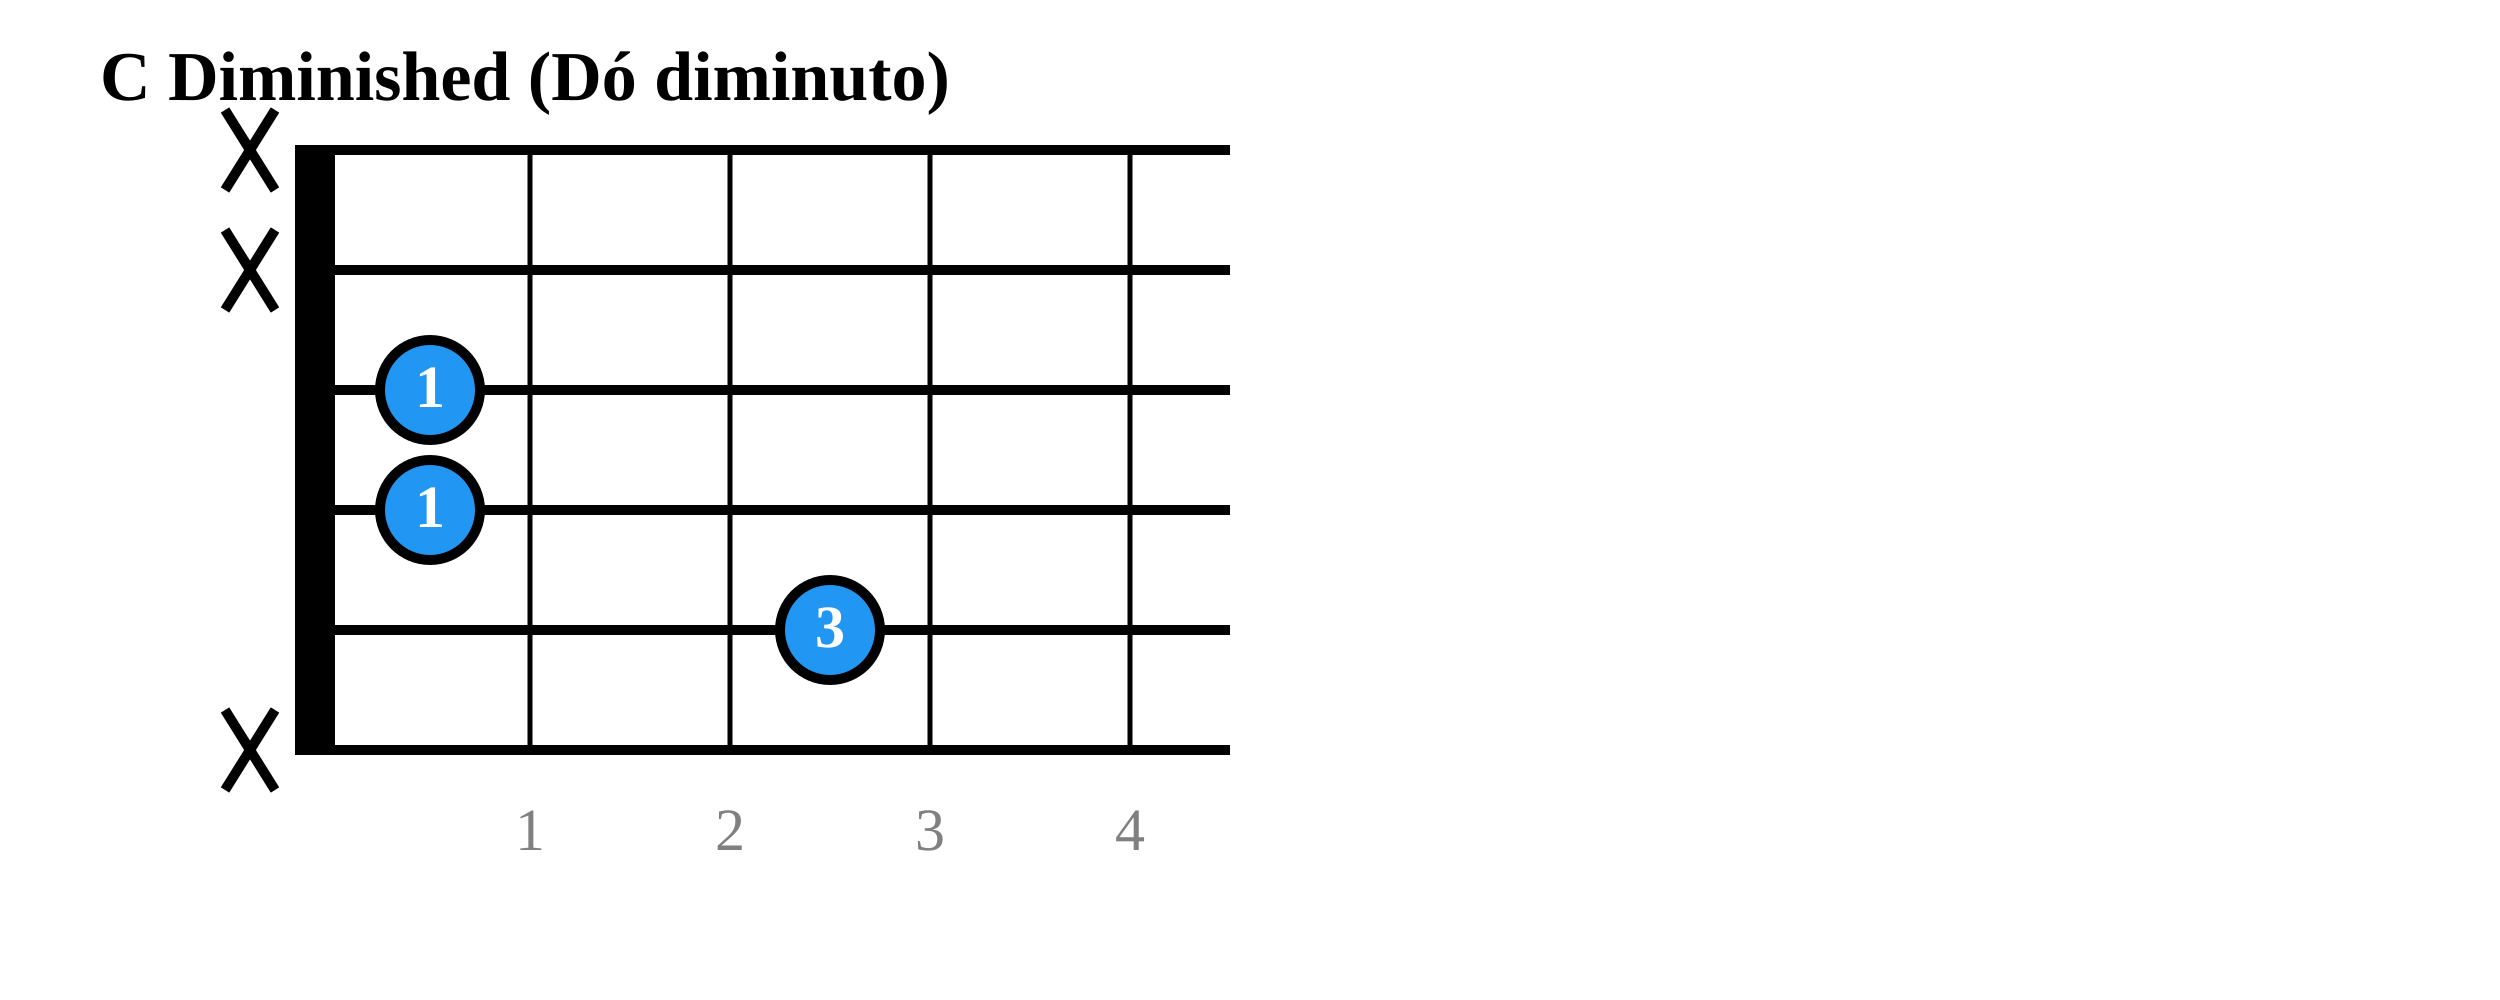
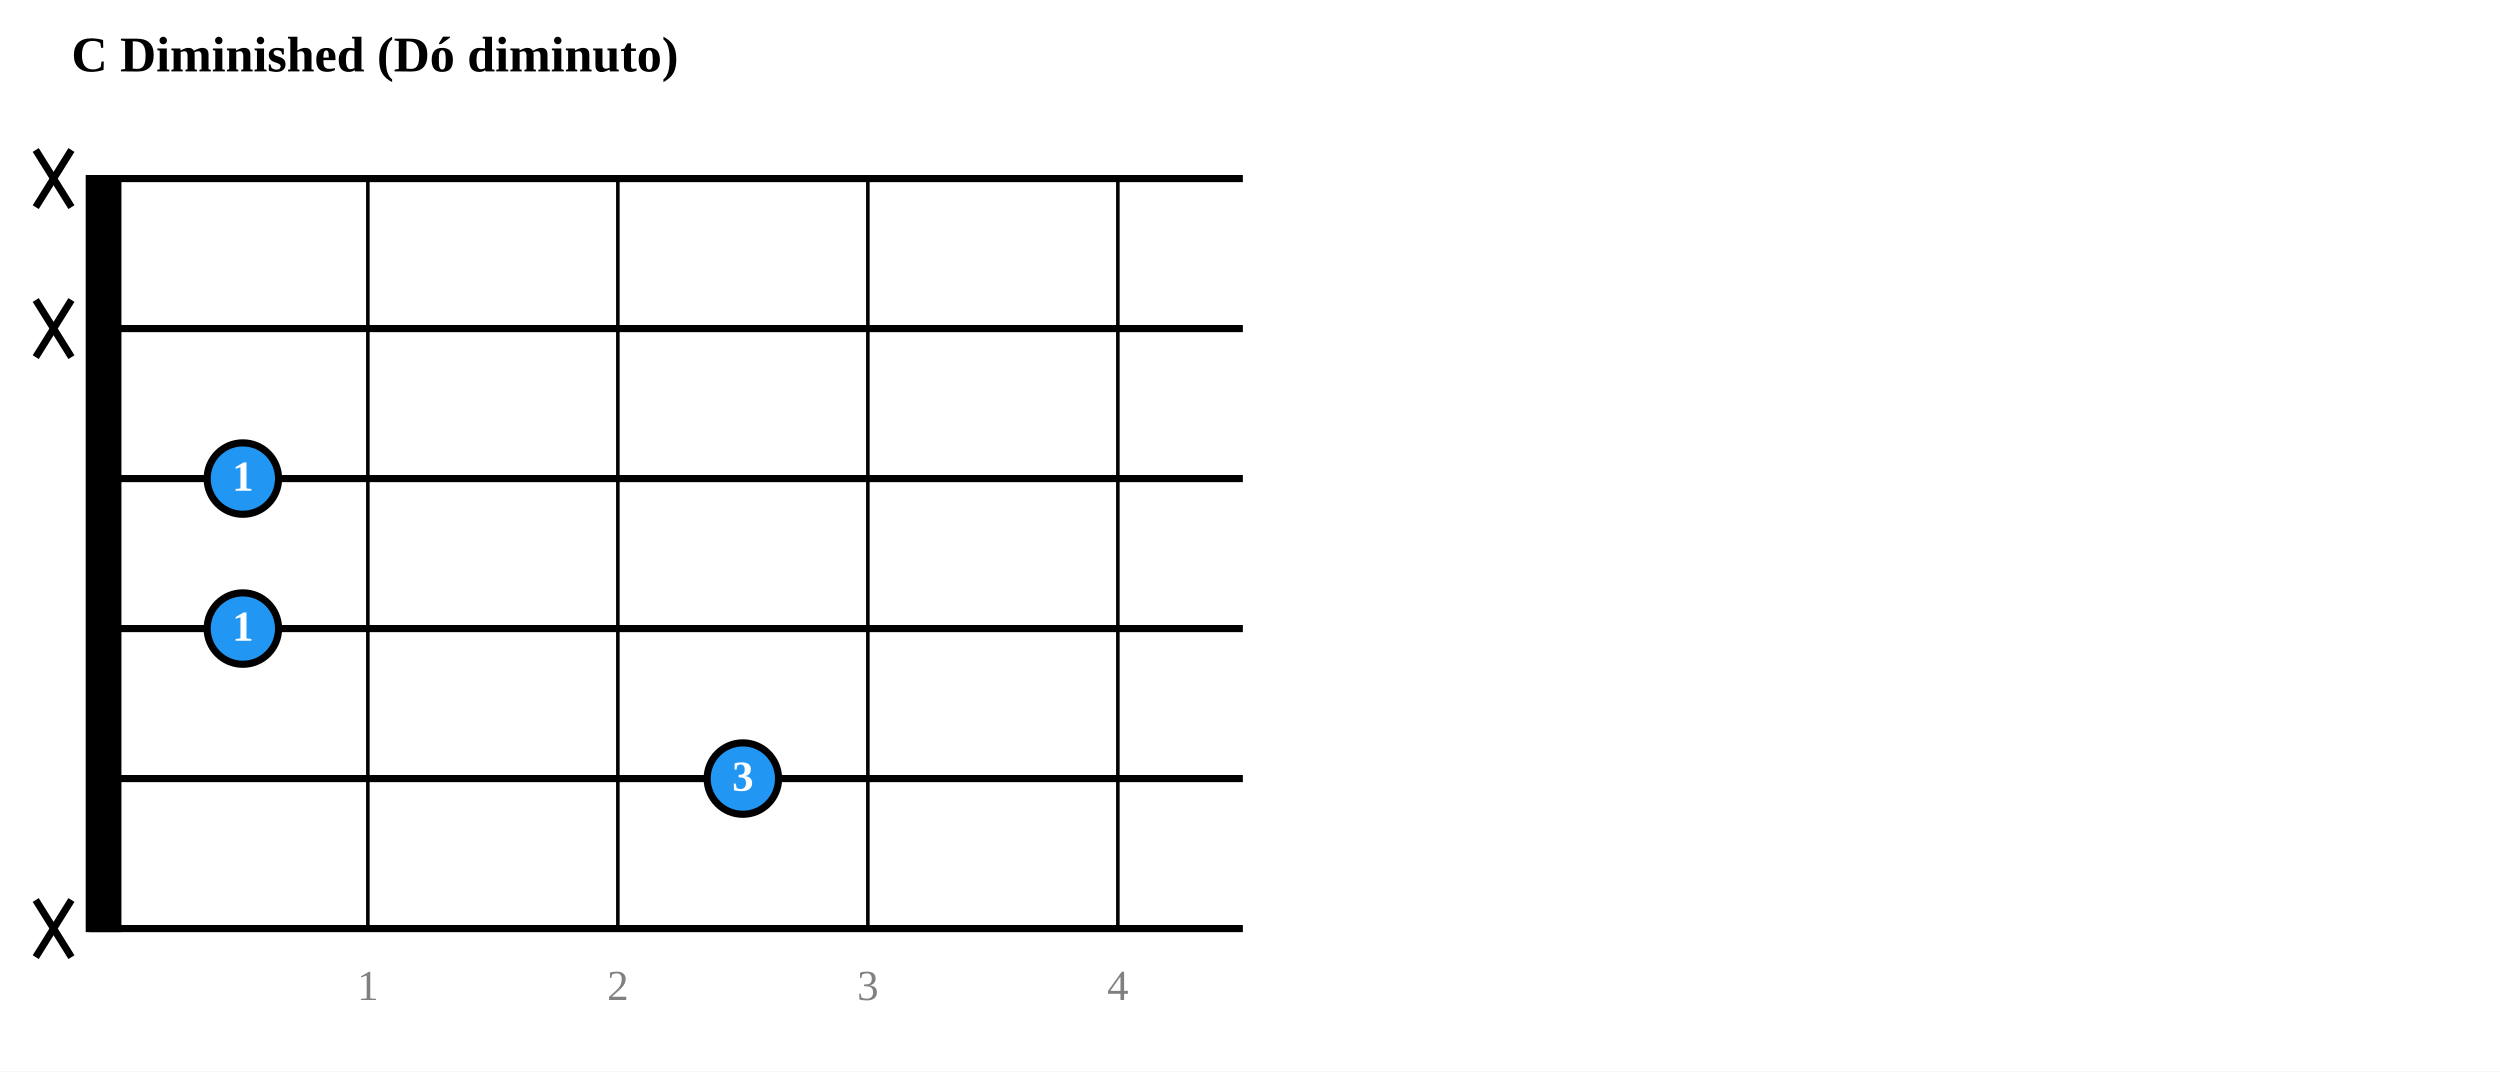
- <svg xmlns="http://www.w3.org/2000/svg" width="500" height="200">
-   <rect width="500" height="200" fill="white" />
+ <svg xmlns="http://www.w3.org/2000/svg" width="700" height="300">
+   <rect width="700" height="300" fill="white" />
  <text x="20" y="20" text-anchor="start" font-size="14" font-weight="bold">C Diminished (Dó diminuto)</text>
-   <rect x="60" y="30" width="6" height="120.0" fill="black" stroke="black" stroke-width="2" />
-   <line x1="60" y1="30.0" x2="246.0" y2="30.0" stroke="black" stroke-width="2" />
-   <line x1="60" y1="54.0" x2="246.0" y2="54.0" stroke="black" stroke-width="2" />
-   <line x1="60" y1="78.0" x2="246.0" y2="78.0" stroke="black" stroke-width="2" />
-   <line x1="60" y1="102.0" x2="246.0" y2="102.0" stroke="black" stroke-width="2" />
-   <line x1="60" y1="126.0" x2="246.0" y2="126.0" stroke="black" stroke-width="2" />
-   <line x1="60" y1="150.0" x2="246.0" y2="150.0" stroke="black" stroke-width="2" />
-   <line x1="106" y1="30" x2="106" y2="150.0" stroke="black" stroke-width="1" />
-   <text x="106" y="170.0" text-anchor="middle" font-size="12" fill="gray">1</text>
-   <line x1="146" y1="30" x2="146" y2="150.0" stroke="black" stroke-width="1" />
-   <text x="146" y="170.0" text-anchor="middle" font-size="12" fill="gray">2</text>
-   <line x1="186" y1="30" x2="186" y2="150.0" stroke="black" stroke-width="1" />
-   <text x="186" y="170.0" text-anchor="middle" font-size="12" fill="gray">3</text>
-   <line x1="226" y1="30" x2="226" y2="150.0" stroke="black" stroke-width="1" />
-   <text x="226" y="170.0" text-anchor="middle" font-size="12" fill="gray">4</text>
-   <line x1="45" y1="22.0" x2="55" y2="38.0" stroke="black" stroke-width="2" />
-   <line x1="55" y1="22.0" x2="45" y2="38.0" stroke="black" stroke-width="2" />
-   <line x1="45" y1="46.0" x2="55" y2="62.0" stroke="black" stroke-width="2" />
-   <line x1="55" y1="46.0" x2="45" y2="62.0" stroke="black" stroke-width="2" />
-   <circle cx="86.0" cy="78.0" r="10" fill="#2196F3" stroke="black" stroke-width="2" />
-   <text x="86.0" y="78.0" text-anchor="middle" dominant-baseline="middle" font-size="12" font-weight="bold" fill="white">1</text>
-   <circle cx="86.0" cy="102.0" r="10" fill="#2196F3" stroke="black" stroke-width="2" />
-   <text x="86.0" y="102.0" text-anchor="middle" dominant-baseline="middle" font-size="12" font-weight="bold" fill="white">1</text>
-   <circle cx="166.0" cy="126.0" r="10" fill="#2196F3" stroke="black" stroke-width="2" />
-   <text x="166.0" y="126.0" text-anchor="middle" dominant-baseline="middle" font-size="12" font-weight="bold" fill="white">3</text>
-   <line x1="45" y1="142.0" x2="55" y2="158.0" stroke="black" stroke-width="2" />
-   <line x1="55" y1="142.0" x2="45" y2="158.0" stroke="black" stroke-width="2" />
+   <rect x="25" y="50" width="8" height="210.0" fill="black" stroke="black" stroke-width="2" />
+   <line x1="25" y1="50.0" x2="348.0" y2="50.0" stroke="black" stroke-width="2" />
+   <line x1="25" y1="92.0" x2="348.0" y2="92.0" stroke="black" stroke-width="2" />
+   <line x1="25" y1="134.0" x2="348.0" y2="134.0" stroke="black" stroke-width="2" />
+   <line x1="25" y1="176.0" x2="348.0" y2="176.0" stroke="black" stroke-width="2" />
+   <line x1="25" y1="218.0" x2="348.0" y2="218.0" stroke="black" stroke-width="2" />
+   <line x1="25" y1="260.0" x2="348.0" y2="260.0" stroke="black" stroke-width="2" />
+   <line x1="103" y1="50" x2="103" y2="260.0" stroke="black" stroke-width="1" />
+   <text x="103" y="280.0" text-anchor="middle" font-size="12" fill="gray">1</text>
+   <line x1="173" y1="50" x2="173" y2="260.0" stroke="black" stroke-width="1" />
+   <text x="173" y="280.0" text-anchor="middle" font-size="12" fill="gray">2</text>
+   <line x1="243" y1="50" x2="243" y2="260.0" stroke="black" stroke-width="1" />
+   <text x="243" y="280.0" text-anchor="middle" font-size="12" fill="gray">3</text>
+   <line x1="313" y1="50" x2="313" y2="260.0" stroke="black" stroke-width="1" />
+   <text x="313" y="280.0" text-anchor="middle" font-size="12" fill="gray">4</text>
+   <line x1="10" y1="42.0" x2="20" y2="58.0" stroke="black" stroke-width="2" />
+   <line x1="20" y1="42.0" x2="10" y2="58.0" stroke="black" stroke-width="2" />
+   <line x1="10" y1="84.0" x2="20" y2="100.0" stroke="black" stroke-width="2" />
+   <line x1="20" y1="84.0" x2="10" y2="100.0" stroke="black" stroke-width="2" />
+   <circle cx="68.0" cy="134.0" r="10" fill="#2196F3" stroke="black" stroke-width="2" />
+   <text x="68.0" y="134.0" text-anchor="middle" dominant-baseline="middle" font-size="12" font-weight="bold" fill="white">1</text>
+   <circle cx="68.0" cy="176.0" r="10" fill="#2196F3" stroke="black" stroke-width="2" />
+   <text x="68.0" y="176.0" text-anchor="middle" dominant-baseline="middle" font-size="12" font-weight="bold" fill="white">1</text>
+   <circle cx="208.0" cy="218.0" r="10" fill="#2196F3" stroke="black" stroke-width="2" />
+   <text x="208.0" y="218.0" text-anchor="middle" dominant-baseline="middle" font-size="12" font-weight="bold" fill="white">3</text>
+   <line x1="10" y1="252.0" x2="20" y2="268.0" stroke="black" stroke-width="2" />
+   <line x1="20" y1="252.0" x2="10" y2="268.0" stroke="black" stroke-width="2" />
</svg>
